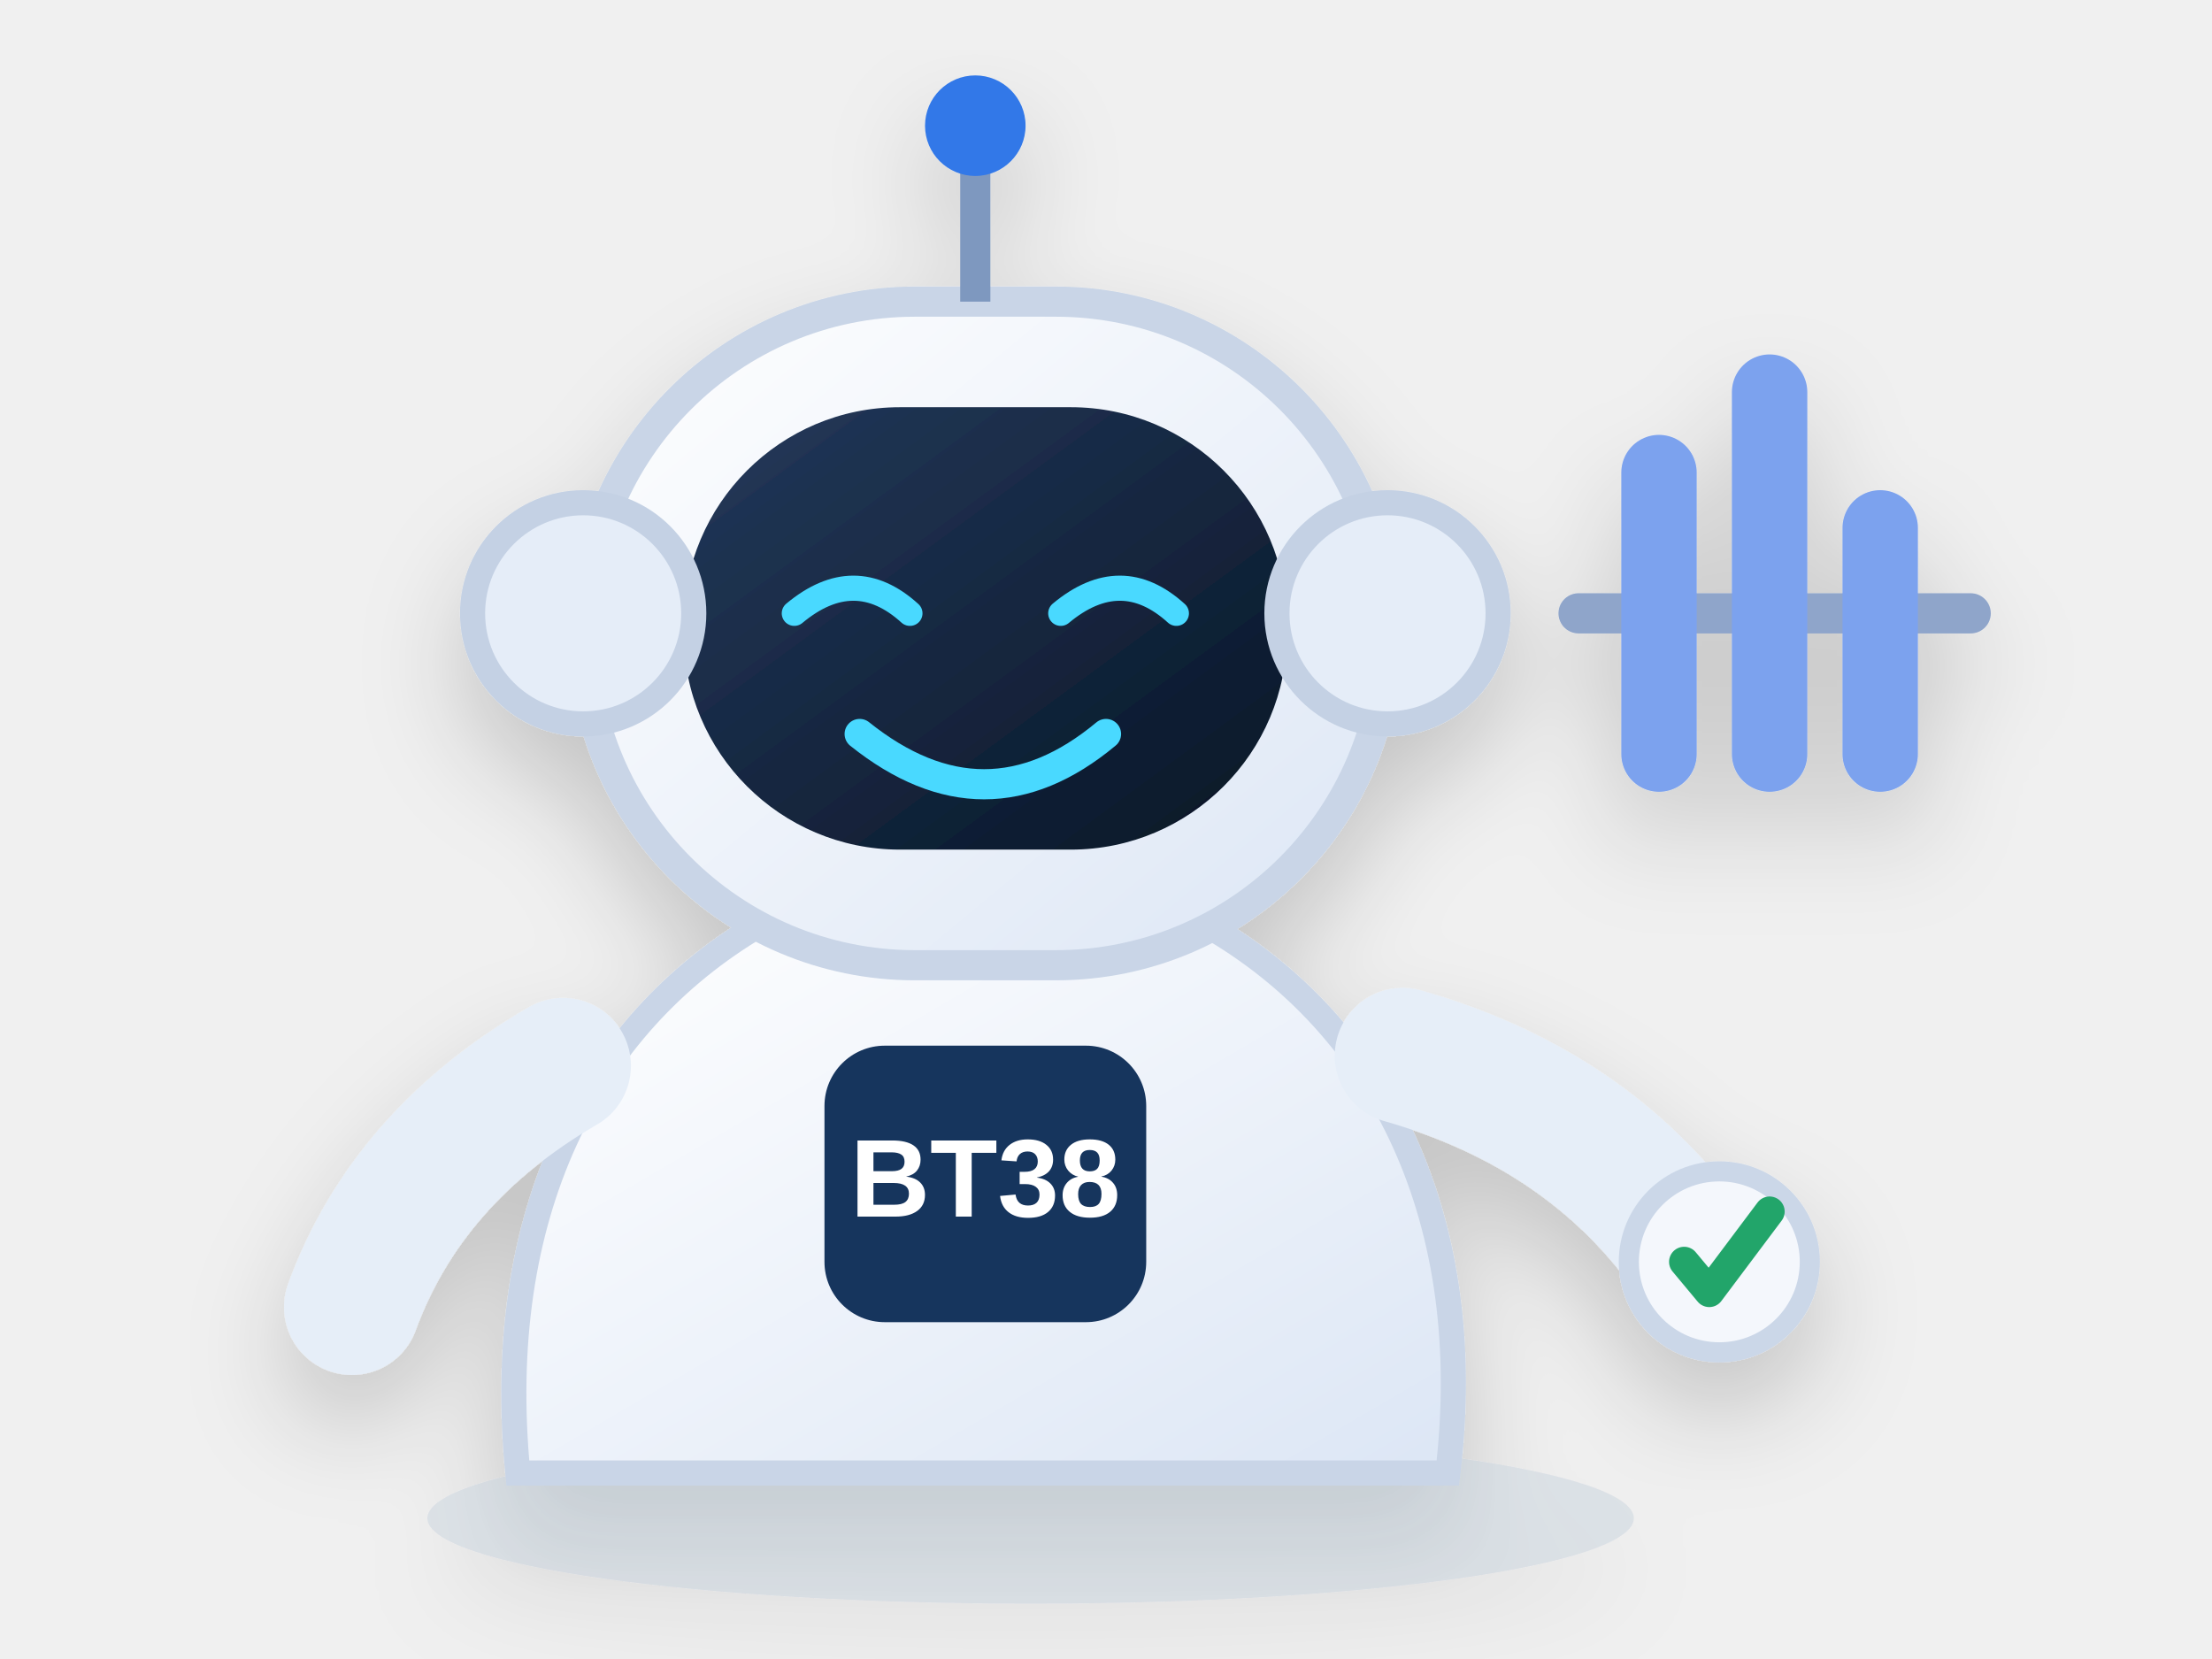
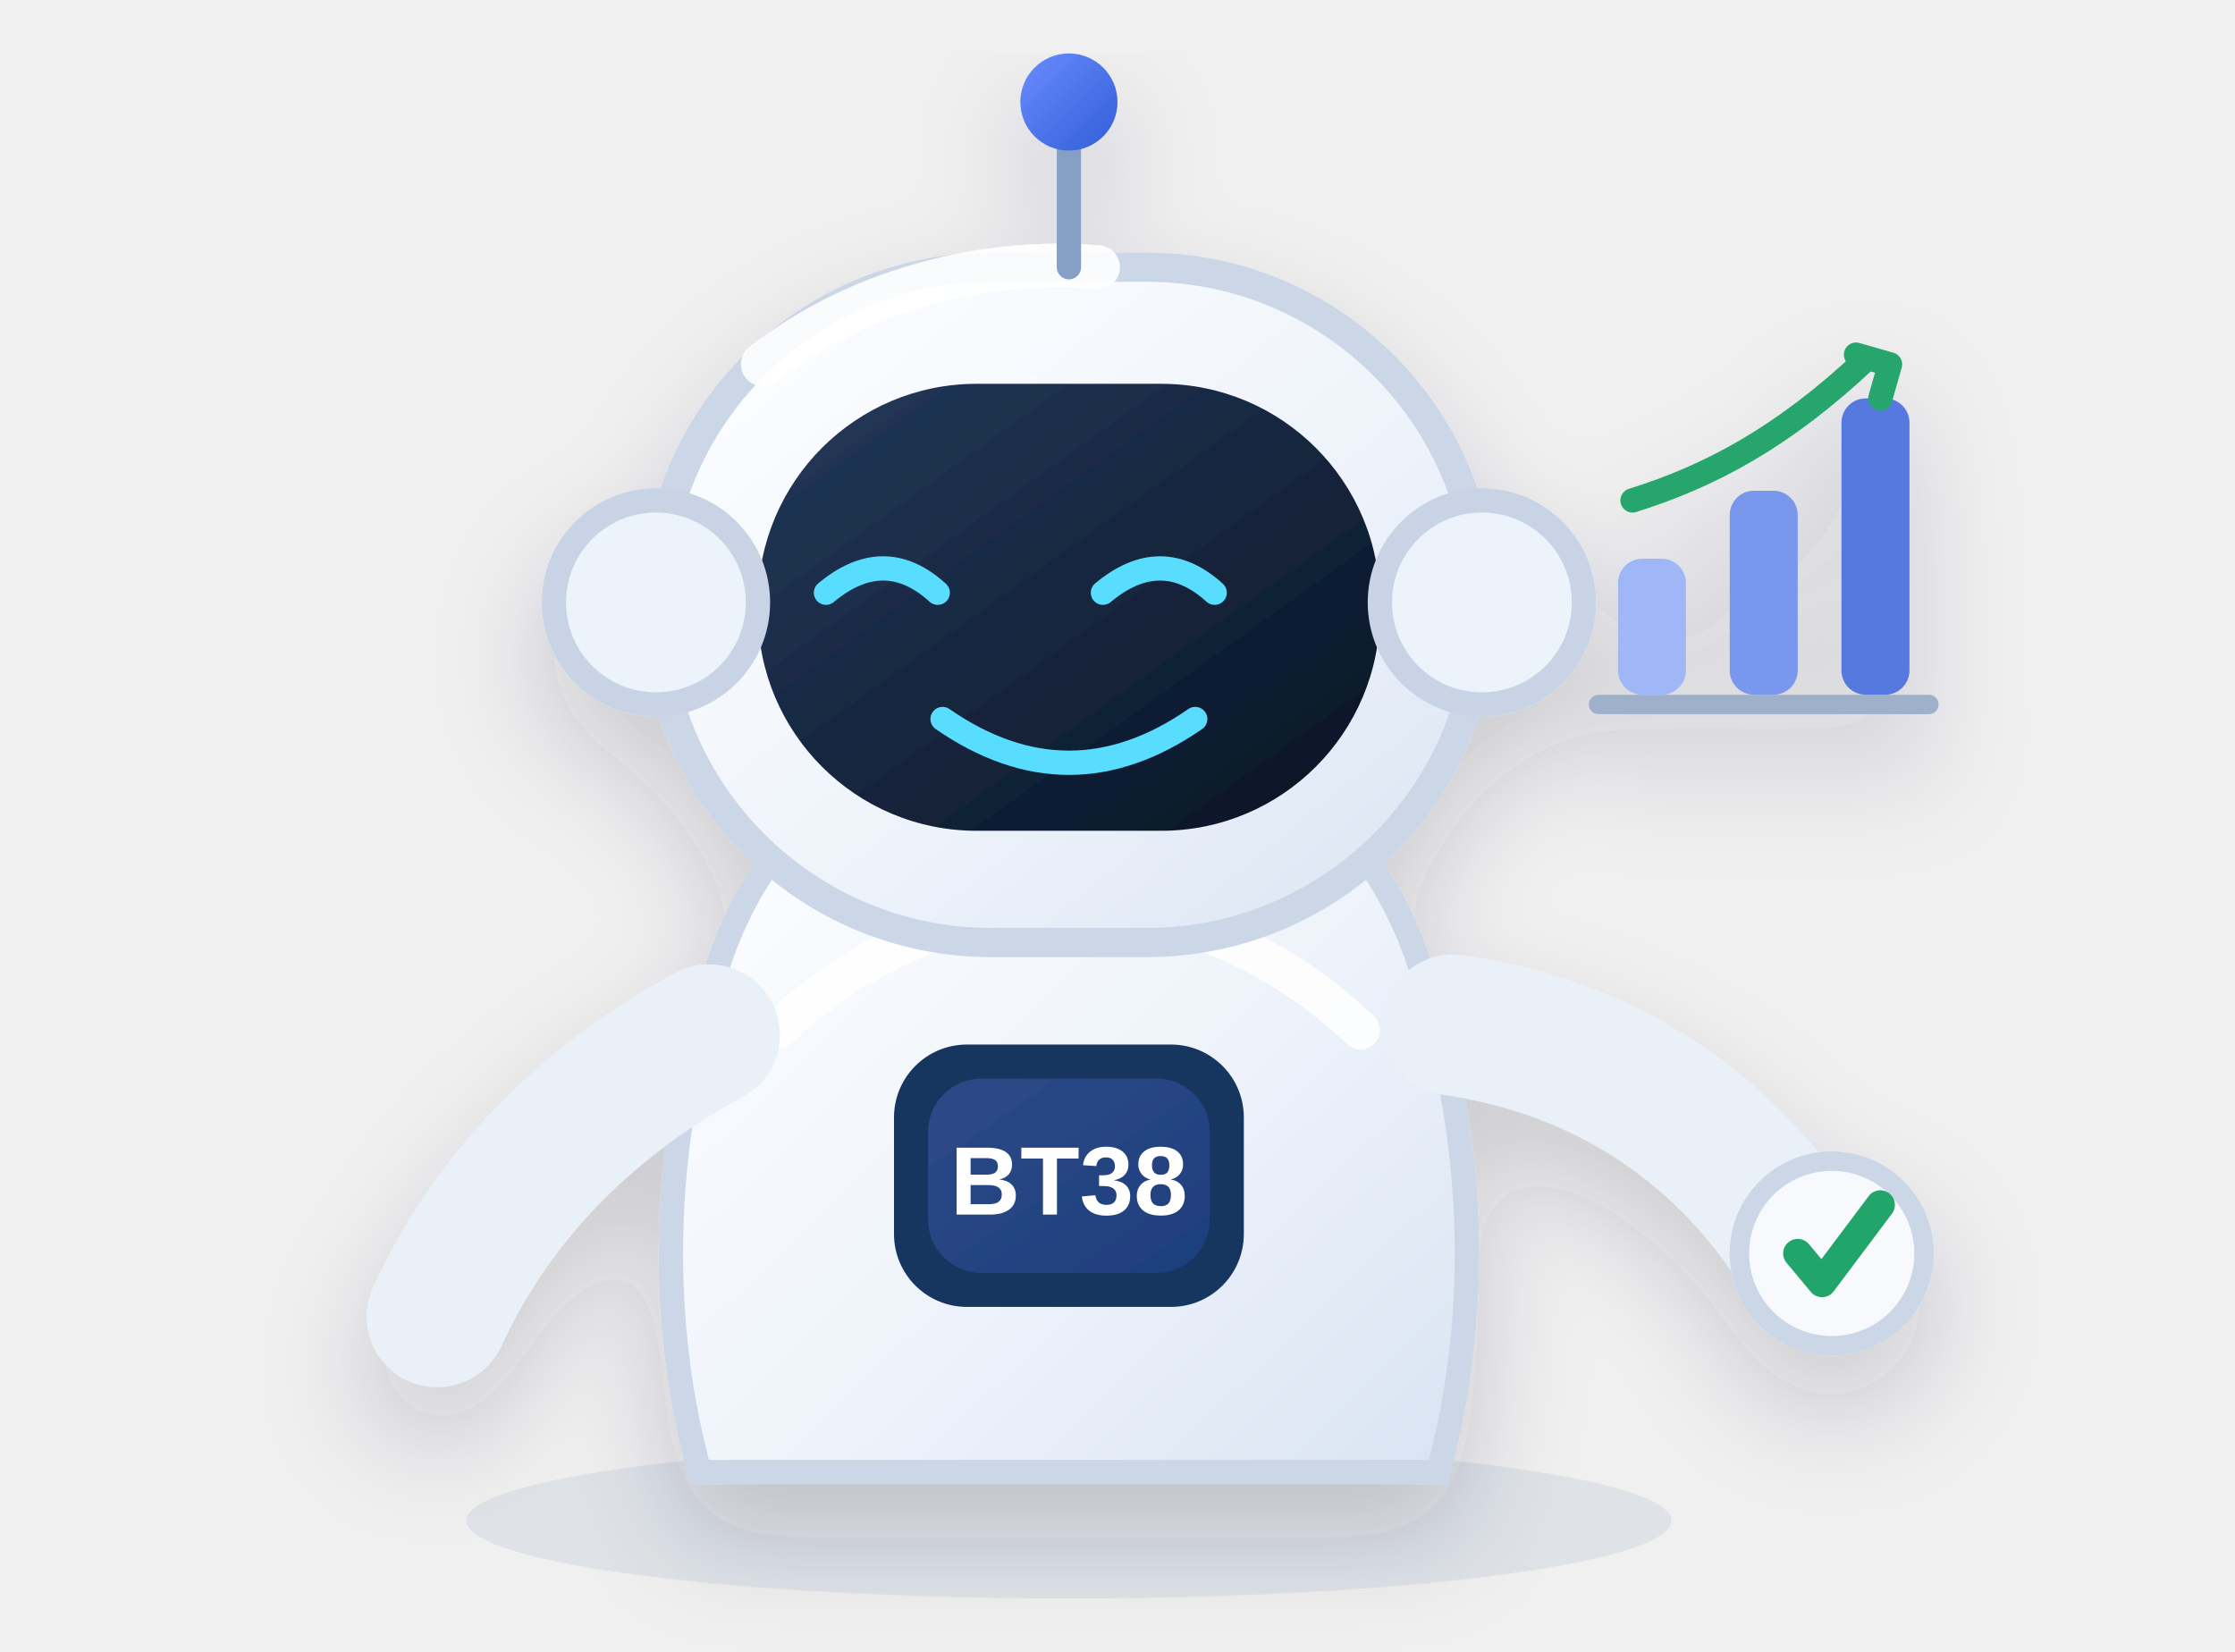
- <svg xmlns="http://www.w3.org/2000/svg" viewBox="0 0 440 330">
+ <svg xmlns="http://www.w3.org/2000/svg" viewBox="0 0 460 340">
  <defs>
-     <linearGradient id="b" x1="0" y1="0" x2="1" y2="1">
-       <stop stop-color="#fff" />
-       <stop offset="1" stop-color="#dce6f5" />
+     <linearGradient id="shell" x1="0" y1="0" x2="1" y2="1">
+       <stop offset="0" stop-color="#ffffff" />
+       <stop offset=".58" stop-color="#eef3fb" />
+       <stop offset="1" stop-color="#d9e3f2" />
    </linearGradient>
-     <linearGradient id="s" x1="0" y1="0" x2="1" y2="1">
-       <stop stop-color="#24395b" />
-       <stop offset="1" stop-color="#071525" />
+     <linearGradient id="screen" x1="0" y1="0" x2="1" y2="1">
+       <stop offset="0" stop-color="#24395b" />
+       <stop offset="1" stop-color="#071321" />
    </linearGradient>
-     <filter id="sh">
-       <feDropShadow dx="0" dy="10" stdDeviation="10" flood-opacity=".18" />
+     <linearGradient id="blue" x1="0" y1="0" x2="1" y2="1">
+       <stop stop-color="#6b8cff" />
+       <stop offset="1" stop-color="#315ed7" />
+     </linearGradient>
+     <filter id="shadow" x="-40%" y="-40%" width="180%" height="180%">
+       <feDropShadow dx="0" dy="11" stdDeviation="11" flood-color="#22324b" flood-opacity=".18" />
    </filter>
  </defs>
-   <g filter="url(#sh)">
-     <ellipse cx="205" cy="302" rx="120" ry="17" fill="#9db0ca" opacity=".22" />
-     <path d="M151 184c-34 20-53 58-48 109h185c6-50-13-89-48-109z" fill="url(#b)" stroke="#c9d5e7" stroke-width="5" />
-     <rect x="164" y="208" width="64" height="55" rx="12" fill="#16345d" />
-     <text x="196" y="242" text-anchor="middle" fill="white" font-family="Arial" font-weight="700" font-size="22">BT38</text>
-     <rect x="116" y="60" width="160" height="132" rx="66" fill="url(#b)" stroke="#c9d5e7" stroke-width="6" />
-     <rect x="136" y="81" width="120" height="88" rx="43" fill="url(#s)" />
-     <path d="M158 122q12-10 23 0" fill="none" stroke="#48d9ff" stroke-width="5" stroke-linecap="round" />
-     <path d="M211 122q12-10 23 0" fill="none" stroke="#48d9ff" stroke-width="5" stroke-linecap="round" />
-     <path d="M171 146q25 20 49 0" fill="none" stroke="#48d9ff" stroke-width="6" stroke-linecap="round" />
-     <path d="M194 60V32" stroke="#7e98bf" stroke-width="6" />
-     <circle cx="194" cy="25" r="10" fill="#3278e8" />
-     <circle cx="116" cy="122" r="22" fill="#e5edf8" stroke="#c4d1e4" stroke-width="5" />
-     <circle cx="276" cy="122" r="22" fill="#e5edf8" stroke="#c4d1e4" stroke-width="5" />
-     <path d="M279 210q35 10 55 36" fill="none" stroke="#e6eef8" stroke-width="27" stroke-linecap="round" />
-     <circle cx="342" cy="251" r="18" fill="#f4f7fc" stroke="#cbd7e8" stroke-width="4" />
-     <path d="M335 251l5 6 12-16" fill="none" stroke="#24a56b" stroke-width="6" stroke-linecap="round" stroke-linejoin="round" />
-     <path d="M112 212q-31 18-42 48" fill="none" stroke="#e6eef8" stroke-width="27" stroke-linecap="round" />
-     <path d="M314 122h78" stroke="#8fa5ca" stroke-width="8" stroke-linecap="round" />
-     <path d="M330 94v56M352 78v72M374 105v45" stroke="#7ca2ee" stroke-width="15" stroke-linecap="round" />
+   <ellipse cx="220" cy="313" rx="124" ry="16" fill="#8ea4bf" opacity=".18" />
+   <g filter="url(#shadow)">
+     <path d="M148 198c11-33 40-52 72-52s61 19 72 52c13 39 12 76 4 105H144c-8-29-9-66 4-105z" fill="url(#shell)" stroke="#cbd6e6" stroke-width="5" />
+     <path d="M160 212c18-17 39-25 60-25s42 8 60 25" fill="none" stroke="#fff" stroke-opacity=".86" stroke-width="8" stroke-linecap="round" />
+     <rect x="184" y="215" width="72" height="54" rx="15" fill="#17345f" />
+     <rect x="191" y="222" width="58" height="40" rx="11" fill="url(#blue)" opacity=".25" />
+     <text x="220" y="250" text-anchor="middle" fill="#fff" font-family="Arial,Helvetica,sans-serif" font-size="20" font-weight="700">BT38</text>
+     <rect x="135" y="55" width="170" height="139" rx="69" fill="url(#shell)" stroke="#cbd6e6" stroke-width="6" />
+     <path d="M157 75c19-15 45-22 69-20" fill="none" stroke="#fff" stroke-opacity=".9" stroke-width="9" stroke-linecap="round" />
+     <rect x="156" y="79" width="128" height="92" rx="45" fill="url(#screen)" />
+     <path d="M170 122q12-10 23 0M227 122q12-10 23 0" fill="none" stroke="#59ddff" stroke-width="5" stroke-linecap="round" />
+     <path d="M194 148q26 18 52 0" fill="none" stroke="#59ddff" stroke-width="5" stroke-linecap="round" />
+     <path d="M220 55V29" stroke="#86a0c5" stroke-width="5" stroke-linecap="round" />
+     <circle cx="220" cy="21" r="10" fill="url(#blue)" />
+     <circle cx="135" cy="124" r="21" fill="#edf3fb" stroke="#c8d4e5" stroke-width="5" />
+     <circle cx="305" cy="124" r="21" fill="#edf3fb" stroke="#c8d4e5" stroke-width="5" />
+     <path d="M299 211c29 4 53 19 69 42" fill="none" stroke="#eaf0f8" stroke-width="29" stroke-linecap="round" />
+     <path d="M146 213c-26 14-45 34-56 58" fill="none" stroke="#eaf0f8" stroke-width="29" stroke-linecap="round" />
+     <circle cx="377" cy="258" r="19" fill="#f7f9fd" stroke="#cbd6e6" stroke-width="4" />
+     <path d="M370 258l5 6 12-16" fill="none" stroke="#24a56b" stroke-width="6" stroke-linecap="round" stroke-linejoin="round" />
+     <g transform="translate(327 77)">
+       <rect x="0" y="66" width="72" height="4" rx="2" fill="#9fb0cb" />
+       <rect x="6" y="38" width="14" height="28" rx="5" fill="#9fb7f7" />
+       <rect x="29" y="24" width="14" height="42" rx="5" fill="#7897ed" />
+       <rect x="52" y="5" width="14" height="61" rx="5" fill="#5579de" />
+       <path d="M9 26c16-5 31-13 48-29" fill="none" stroke="#27a66c" stroke-width="5" stroke-linecap="round" />
+       <path d="M55-4l7 2-2 7" fill="none" stroke="#27a66c" stroke-width="5" stroke-linecap="round" stroke-linejoin="round" />
+     </g>
  </g>
</svg>
